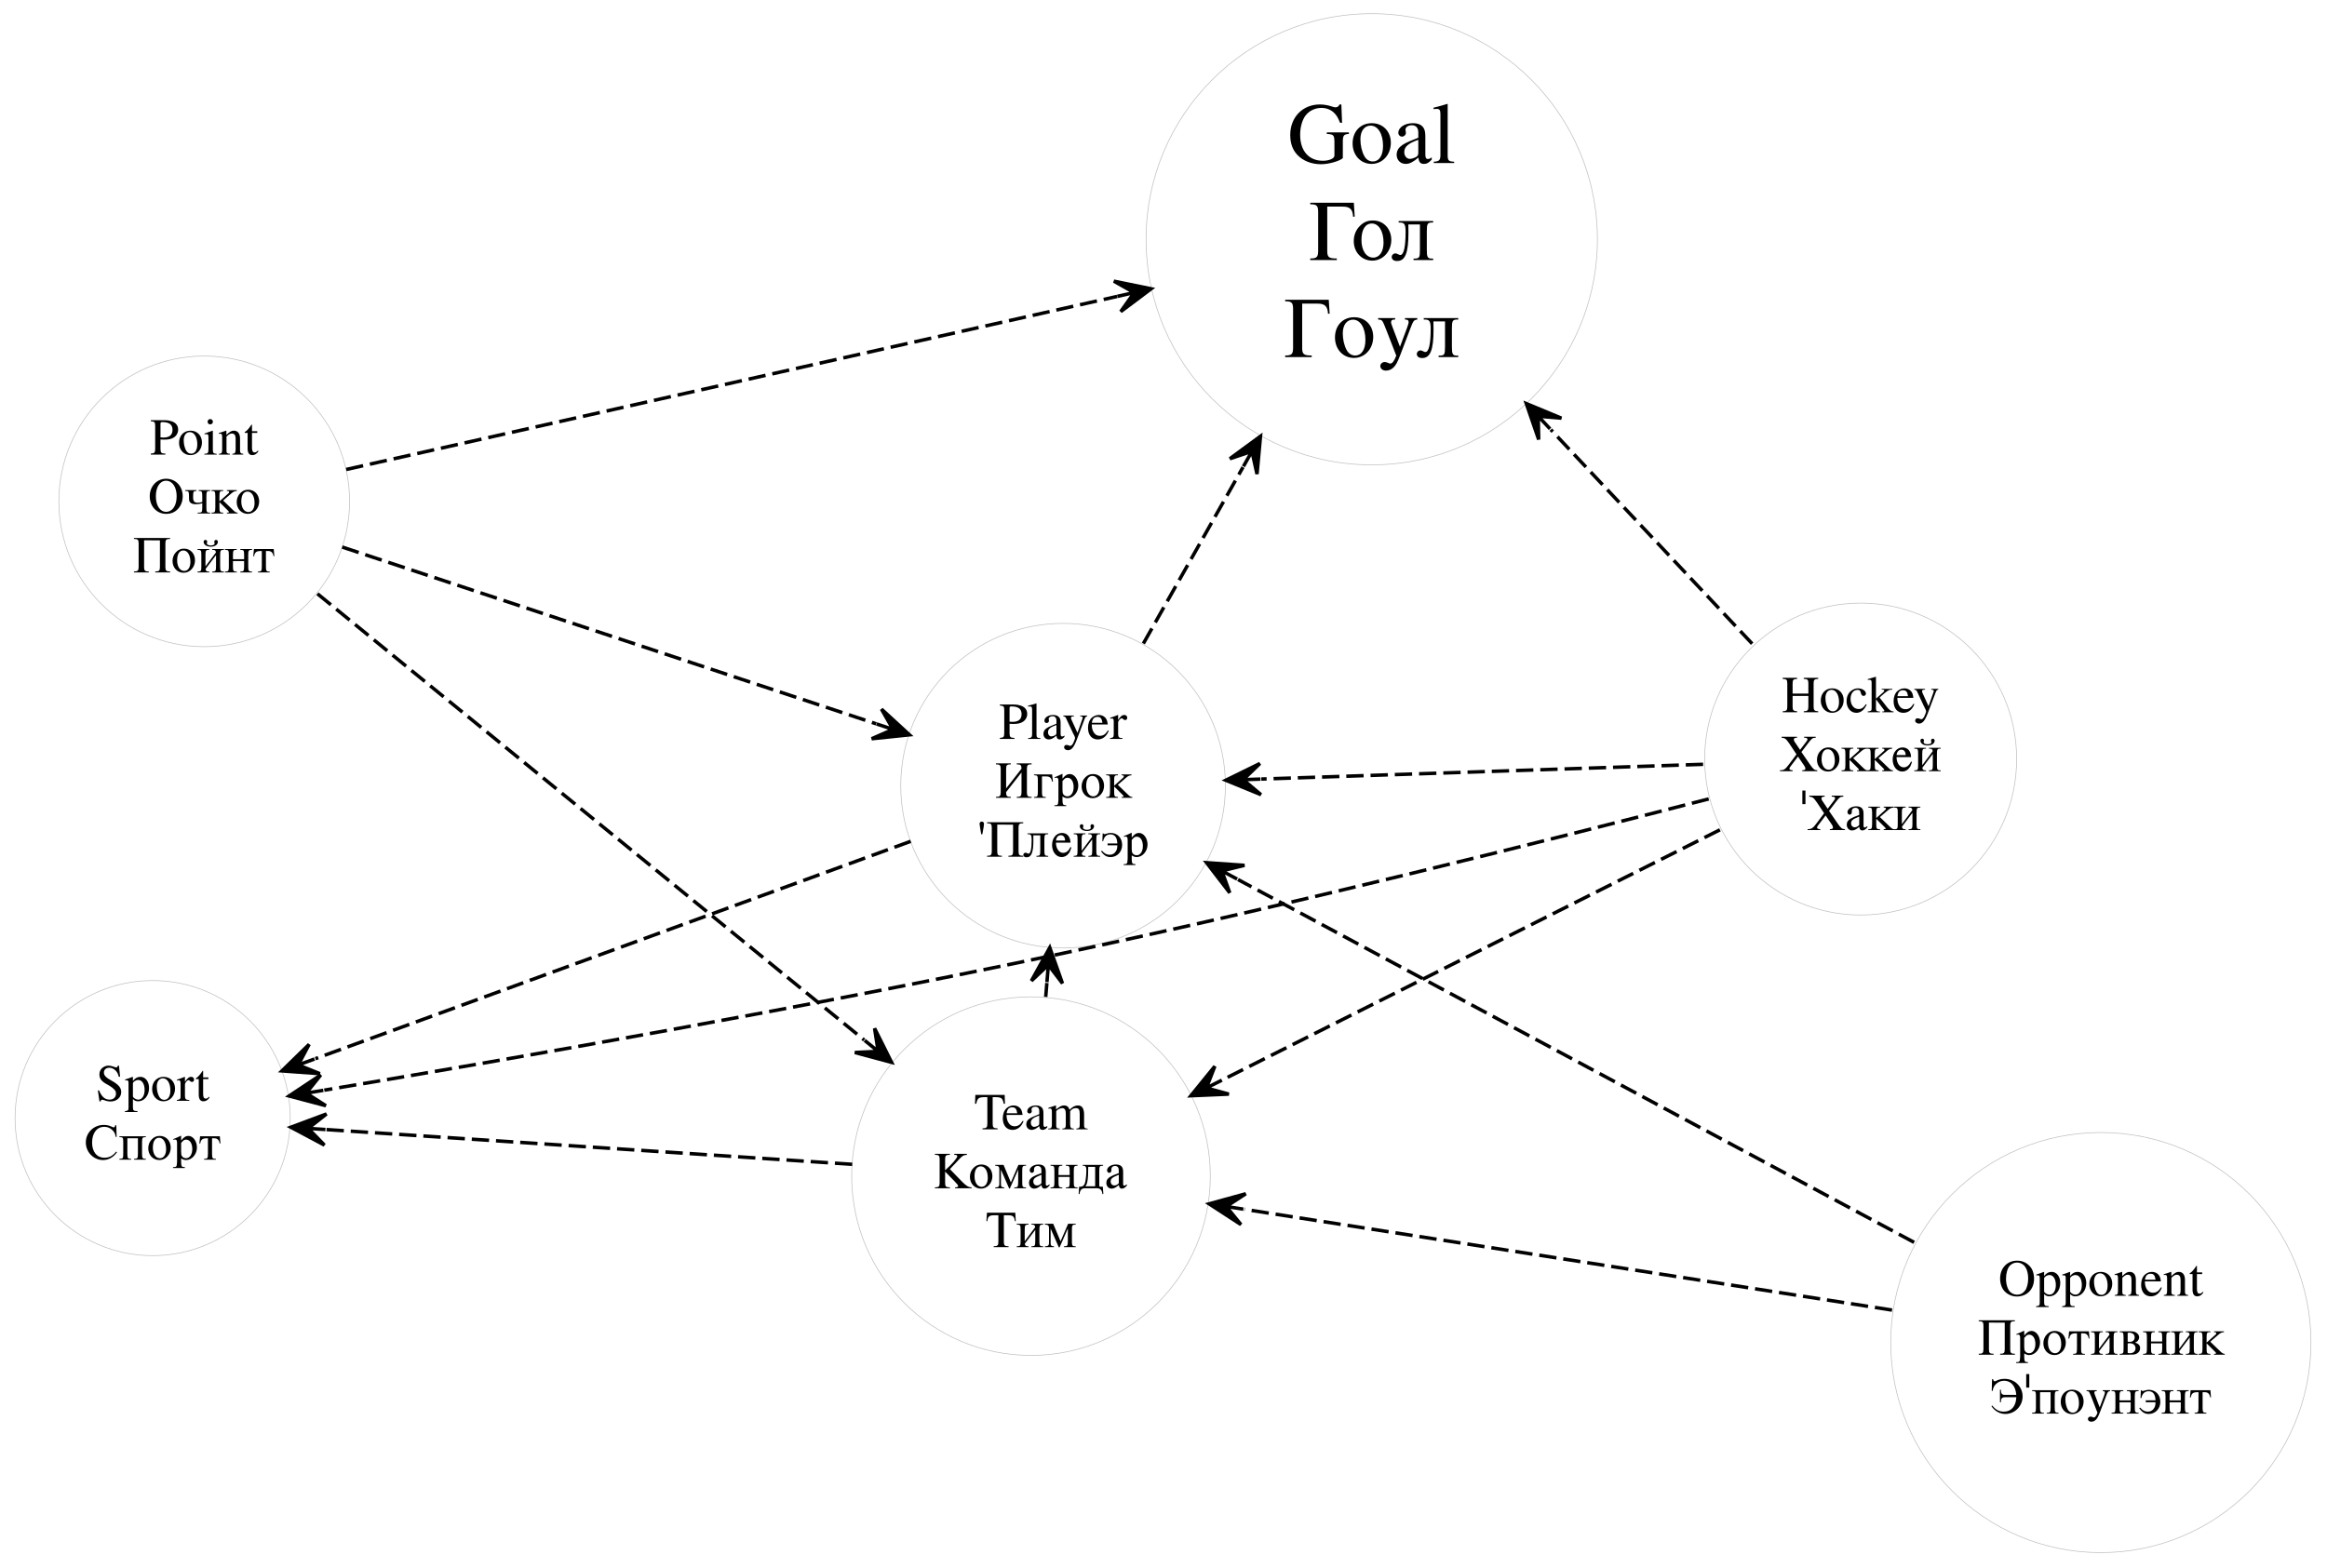
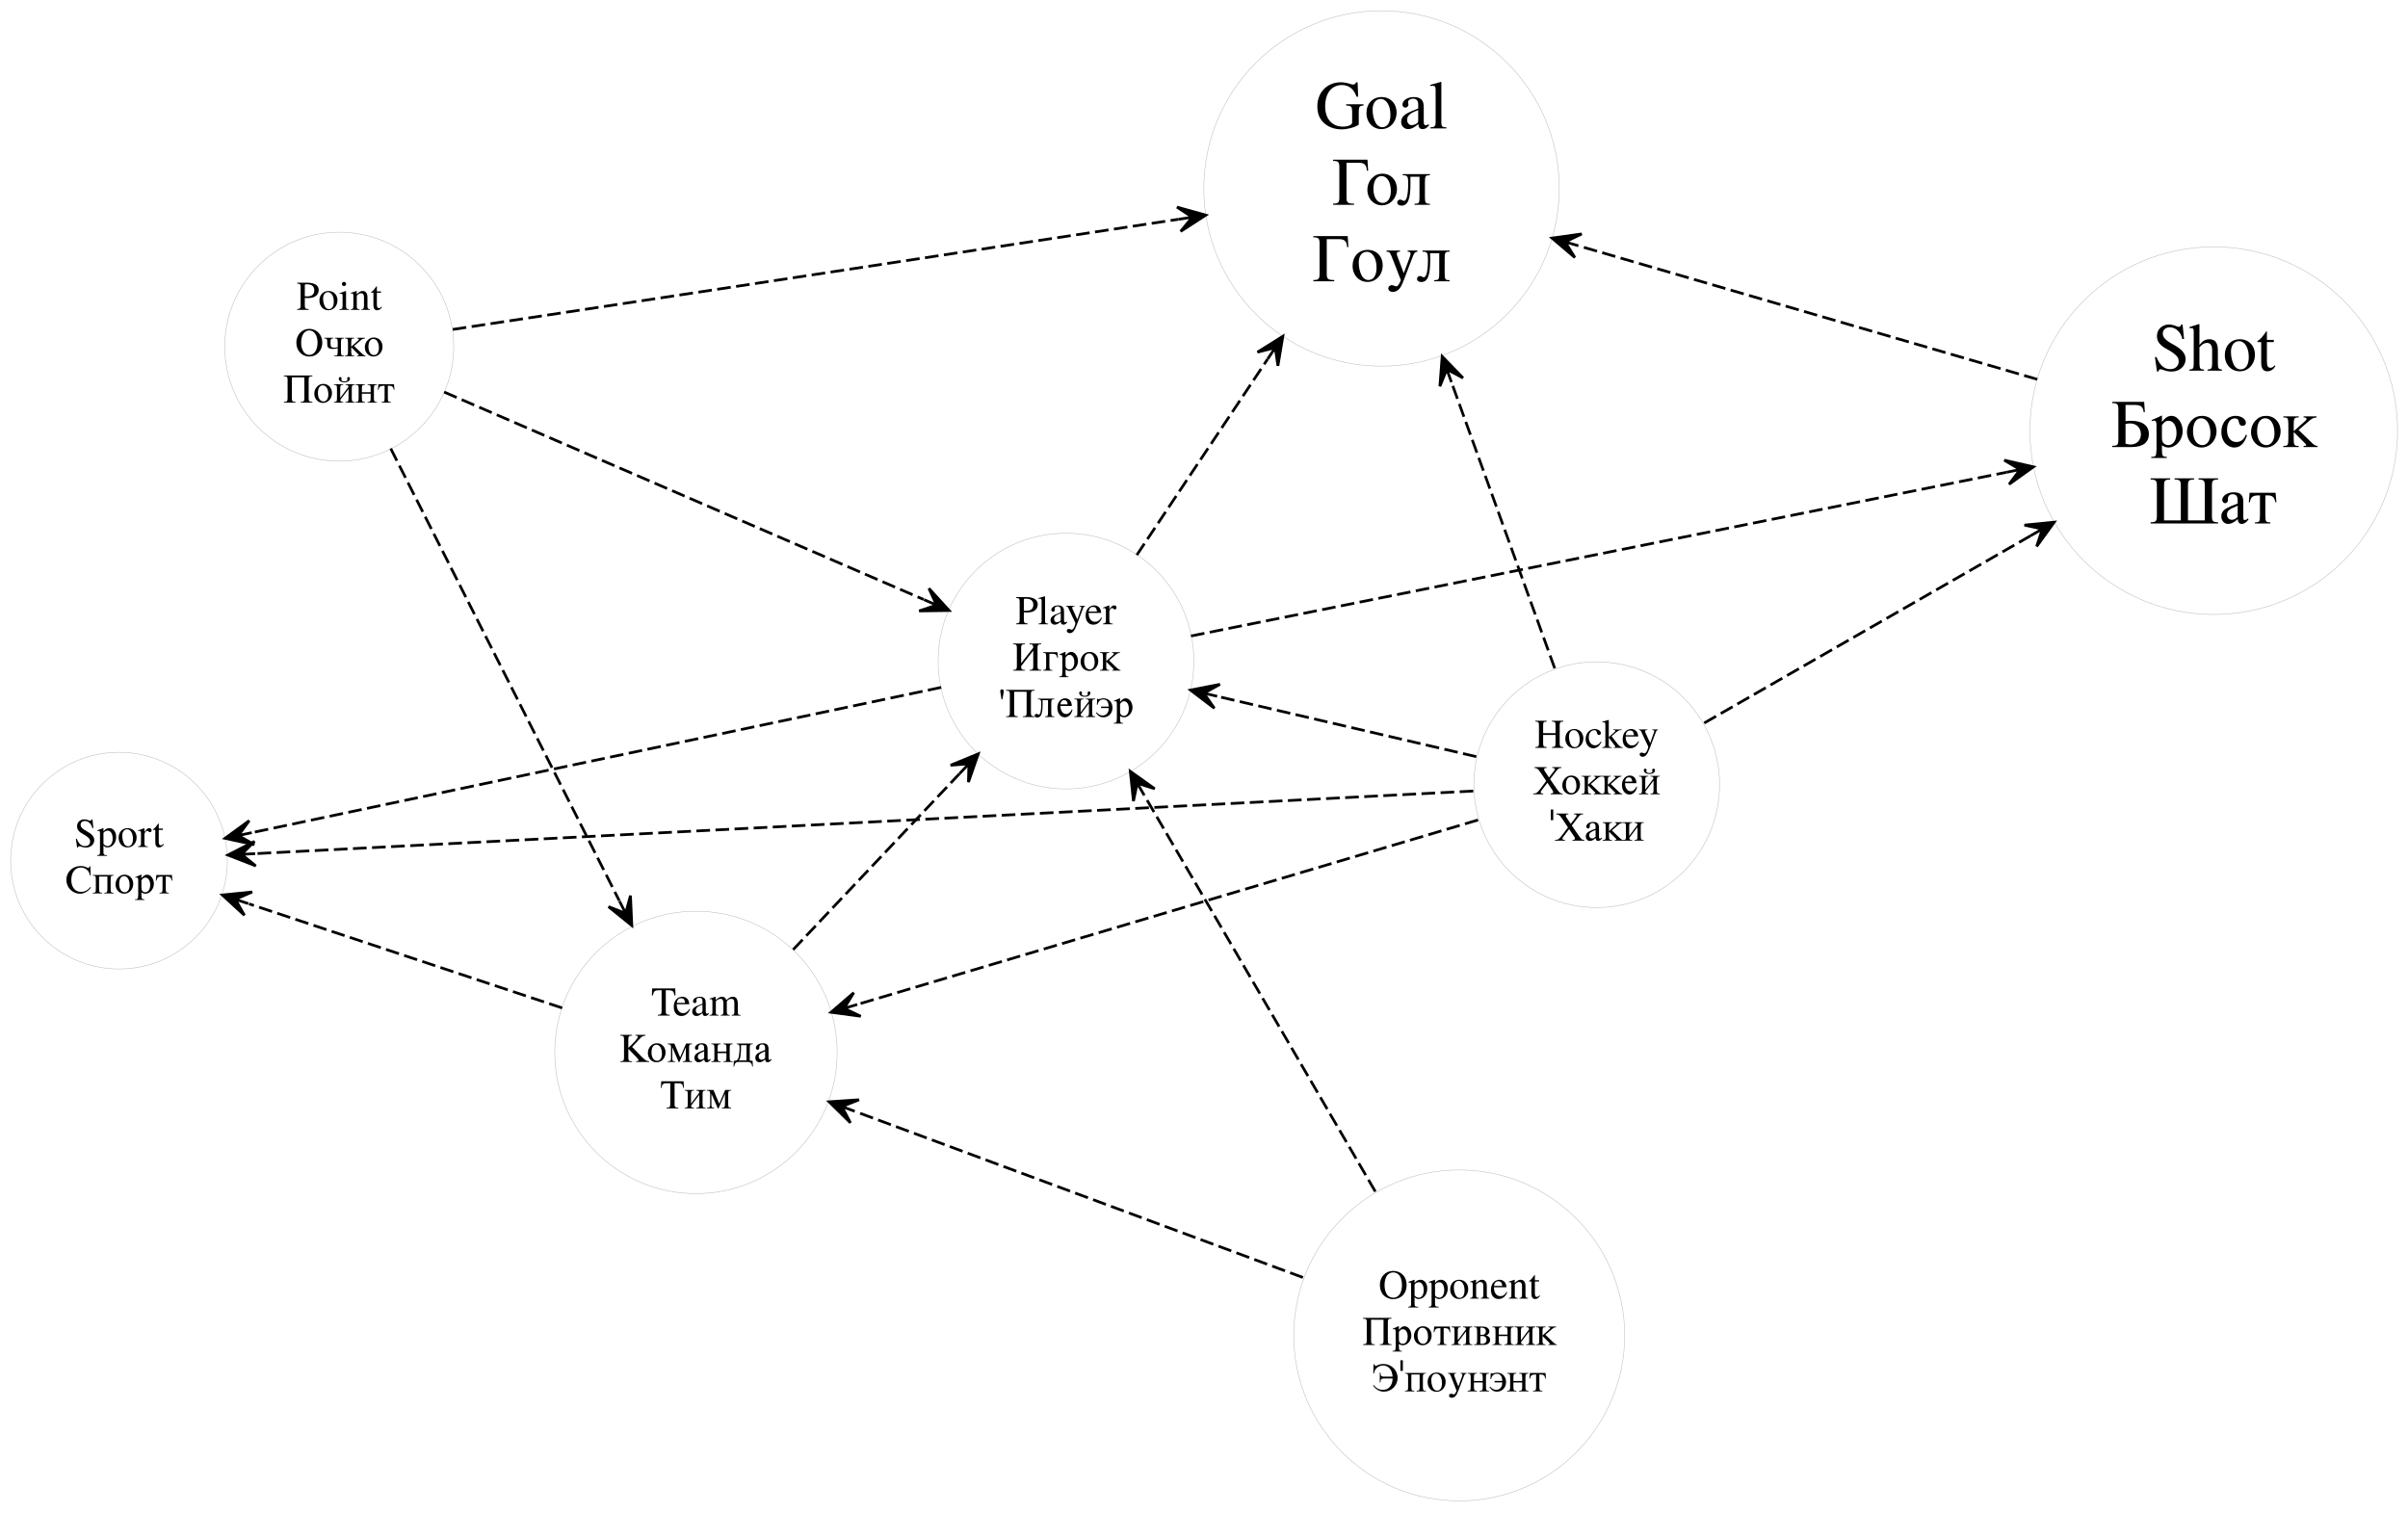
- <svg xmlns="http://www.w3.org/2000/svg" xmlns:xlink="http://www.w3.org/1999/xlink" width="671pt" height="452pt" viewBox="0.00 0.00 670.52 452.28">
-   <g id="graph0" class="graph" transform="scale(1 1) rotate(0) translate(4 448.2829)">
+ <svg xmlns="http://www.w3.org/2000/svg" xmlns:xlink="http://www.w3.org/1999/xlink" width="882pt" height="554pt" viewBox="0.00 0.00 882.23 554.13">
+   <g id="graph0" class="graph" transform="scale(1 1) rotate(0) translate(4 550.1304)">
    <g id="node1" class="node root has-pronunciation">
      <g id="a_node1">
        <a xlink:href="javascript:history.back()" xlink:title="Игрок" target="_top">
-           <ellipse fill="none" stroke="#c0c0c0" stroke-width=".2" cx="302.285" cy="-221.531" rx="46.839" ry="46.839" />
-           <text text-anchor="middle" x="302.285" y="-235.031" font-family="Times,serif" font-size="15.00" fill="#000000">Player</text>
-           <text text-anchor="middle" x="302.285" y="-218.031" font-family="Times,serif" font-size="15.00" fill="#000000">Игрок</text>
-           <text text-anchor="middle" x="302.285" y="-201.031" font-family="Times,serif" font-size="15.00" fill="#000000">'Плейэр</text>
+           <ellipse fill="none" stroke="#c0c0c0" stroke-width=".2" cx="386.555" cy="-307.903" rx="46.839" ry="46.839" />
+           <text text-anchor="middle" x="386.555" y="-321.403" font-family="Times,serif" font-size="15.00" fill="#000000">Player</text>
+           <text text-anchor="middle" x="386.555" y="-304.403" font-family="Times,serif" font-size="15.00" fill="#000000">Игрок</text>
+           <text text-anchor="middle" x="386.555" y="-287.403" font-family="Times,serif" font-size="15.00" fill="#000000">'Плейэр</text>
        </a>
      </g>
    </g>
    <g id="node6" class="node has-pronunciation">
      <g id="a_node6">
        <a xlink:href="../goal.html" xlink:title="Гол" target="_top">
-           <ellipse fill="none" stroke="#c0c0c0" stroke-width=".2" cx="391.344" cy="-379.229" rx="65.108" ry="65.108" />
-           <text text-anchor="middle" x="391.344" y="-401.229" font-family="Times,serif" font-size="25.00" fill="#000000">Goal</text>
-           <text text-anchor="middle" x="391.344" y="-373.229" font-family="Times,serif" font-size="25.00" fill="#000000">Гол</text>
-           <text text-anchor="middle" x="391.344" y="-345.229" font-family="Times,serif" font-size="25.00" fill="#000000">Гoул</text>
+           <ellipse fill="none" stroke="#c0c0c0" stroke-width=".2" cx="502.161" cy="-481.077" rx="65.108" ry="65.108" />
+           <text text-anchor="middle" x="502.161" y="-503.077" font-family="Times,serif" font-size="25.00" fill="#000000">Goal</text>
+           <text text-anchor="middle" x="502.161" y="-475.077" font-family="Times,serif" font-size="25.00" fill="#000000">Гол</text>
+           <text text-anchor="middle" x="502.161" y="-447.077" font-family="Times,serif" font-size="25.00" fill="#000000">Гoул</text>
+         </a>
+       </g>
+     </g>
+     <g id="edge14" class="edge">
+       <path fill="none" stroke="#000000" stroke-dasharray="5,2" d="M412.5,-346.767C426.613,-367.908 444.411,-394.569 460.423,-418.555" />
+       <polygon fill="#000000" stroke="#000000" points="466.003,-426.913 456.709,-421.095 463.227,-422.755 460.451,-418.596 460.451,-418.596 460.451,-418.596 463.227,-422.755 464.194,-416.098 466.003,-426.913 466.003,-426.913" />
+     </g>
+     <g id="node7" class="node">
+       <g id="a_node7">
+         <a xlink:href="../sport.html" xlink:title="Спорт" target="_top">
+           <ellipse fill="none" stroke="#c0c0c0" stroke-width=".2" cx="39.598" cy="-234.779" rx="39.696" ry="39.696" />
+           <text text-anchor="middle" x="39.598" y="-239.779" font-family="Times,serif" font-size="15.00" fill="#000000">Sport</text>
+           <text text-anchor="middle" x="39.598" y="-222.779" font-family="Times,serif" font-size="15.00" fill="#000000">Спорт</text>
+         </a>
+       </g>
+     </g>
+     <g id="edge15" class="edge">
+       <path fill="none" stroke="#000000" stroke-dasharray="5,2" d="M340.84,-298.268C275.38,-284.472 155.459,-259.198 88.357,-245.056" />
+       <polygon fill="#000000" stroke="#000000" points="78.455,-242.969 89.168,-240.628 83.348,-244 88.24,-245.031 88.24,-245.031 88.24,-245.031 83.348,-244 87.312,-249.434 78.455,-242.969 78.455,-242.969" />
+     </g>
+     <g id="node8" class="node has-pronunciation">
+       <g id="a_node8">
+         <a xlink:href="../shot.html" xlink:title="Бросок" target="_top">
+           <ellipse fill="none" stroke="#c0c0c0" stroke-width=".2" cx="807.057" cy="-392.333" rx="67.351" ry="67.351" />
+           <text text-anchor="middle" x="807.057" y="-414.333" font-family="Times,serif" font-size="25.00" fill="#000000">Shot</text>
+           <text text-anchor="middle" x="807.057" y="-386.333" font-family="Times,serif" font-size="25.00" fill="#000000">Бросок</text>
+           <text text-anchor="middle" x="807.057" y="-358.333" font-family="Times,serif" font-size="25.00" fill="#000000">Шат</text>
+         </a>
+       </g>
+     </g>
+     <g id="edge16" class="edge">
+       <path fill="none" stroke="#000000" stroke-dasharray="5,2" d="M432.357,-317.099C504.196,-331.524 644.134,-359.621 731.18,-377.099" />
+       <polygon fill="#000000" stroke="#000000" points="741.002,-379.071 730.312,-381.514 736.1,-378.086 731.198,-377.102 731.198,-377.102 731.198,-377.102 736.1,-378.086 732.083,-372.69 741.002,-379.071 741.002,-379.071" />
+     </g>
+     <g id="node2" class="node has-pronunciation">
+       <g id="a_node2">
+         <a xlink:href="../team.html" xlink:title="Команда" target="_top">
+           <ellipse fill="none" stroke="#c0c0c0" stroke-width=".2" cx="250.983" cy="-164.51" rx="51.738" ry="51.738" />
+           <text text-anchor="middle" x="250.983" y="-178.01" font-family="Times,serif" font-size="15.00" fill="#000000">Team</text>
+           <text text-anchor="middle" x="250.983" y="-161.01" font-family="Times,serif" font-size="15.00" fill="#000000">Команда</text>
+           <text text-anchor="middle" x="250.983" y="-144.01" font-family="Times,serif" font-size="15.00" fill="#000000">Тим</text>
+         </a>
+       </g>
+     </g>
+     <g id="edge10" class="edge">
+       <path fill="none" stroke="#000000" stroke-dasharray="5,2" d="M286.603,-202.185C305.329,-221.991 328.318,-246.306 347.525,-266.622" />
+       <polygon fill="#000000" stroke="#000000" points="354.416,-273.91 344.276,-269.735 350.981,-270.276 347.546,-266.643 347.546,-266.643 347.546,-266.643 350.981,-270.276 350.815,-263.552 354.416,-273.91 354.416,-273.91" />
+     </g>
+     <g id="edge1" class="edge">
+       <path fill="none" stroke="#000000" stroke-dasharray="5,2" d="M201.955,-180.808C167.433,-192.284 121.458,-207.567 87.246,-218.94" />
+       <polygon fill="#000000" stroke="#000000" points="77.481,-222.186 85.551,-214.761 82.225,-220.609 86.97,-219.032 86.97,-219.032 86.97,-219.032 82.225,-220.609 88.39,-223.302 77.481,-222.186 77.481,-222.186" />
+     </g>
+     <g id="node3" class="node has-pronunciation">
+       <g id="a_node3">
+         <a xlink:href="../opponent.html" xlink:title="Противник" target="_top">
+           <ellipse fill="none" stroke="#c0c0c0" stroke-width=".2" cx="530.62" cy="-60.811" rx="60.623" ry="60.623" />
+           <text text-anchor="middle" x="530.62" y="-74.311" font-family="Times,serif" font-size="15.00" fill="#000000">Opponent</text>
+           <text text-anchor="middle" x="530.62" y="-57.311" font-family="Times,serif" font-size="15.00" fill="#000000">Противник</text>
+           <text text-anchor="middle" x="530.62" y="-40.311" font-family="Times,serif" font-size="15.00" fill="#000000">Эˈпoунэнт</text>
+         </a>
+       </g>
+     </g>
+     <g id="edge11" class="edge">
+       <path fill="none" stroke="#000000" stroke-dasharray="5,2" d="M499.891,-113.516C474.817,-156.52 439.659,-216.822 415.175,-258.817" />
+       <polygon fill="#000000" stroke="#000000" points="410.12,-267.487 411.269,-256.582 412.638,-263.168 415.156,-258.848 415.156,-258.848 415.156,-258.848 412.638,-263.168 419.044,-261.115 410.12,-267.487 410.12,-267.487" />
+     </g>
+     <g id="edge2" class="edge">
+       <path fill="none" stroke="#000000" stroke-dasharray="5,2" d="M473.356,-82.046C425.52,-99.786 357.597,-124.974 309.432,-142.835" />
+       <polygon fill="#000000" stroke="#000000" points="299.772,-146.418 307.583,-138.721 304.46,-144.679 309.148,-142.941 309.148,-142.941 309.148,-142.941 304.46,-144.679 310.712,-147.16 299.772,-146.418 299.772,-146.418" />
+     </g>
+     <g id="node4" class="node has-pronunciation">
+       <g id="a_node4">
+         <a xlink:href="../point.html" xlink:title="Очко" target="_top">
+           <ellipse fill="none" stroke="#c0c0c0" stroke-width=".2" cx="120.29" cy="-423.112" rx="41.94" ry="41.94" />
+           <text text-anchor="middle" x="120.29" y="-436.612" font-family="Times,serif" font-size="15.00" fill="#000000">Point</text>
+           <text text-anchor="middle" x="120.29" y="-419.612" font-family="Times,serif" font-size="15.00" fill="#000000">Очко</text>
+           <text text-anchor="middle" x="120.29" y="-402.612" font-family="Times,serif" font-size="15.00" fill="#000000">Пойнт</text>
        </a>
      </g>
    </g>
    <g id="edge12" class="edge">
-       <path fill="none" stroke="#000000" stroke-dasharray="5,2" d="M325.452,-262.553C334.229,-278.095 344.458,-296.208 354.202,-313.461" />
-       <polygon fill="#000000" stroke="#000000" points="359.243,-322.387 350.407,-315.892 356.784,-318.033 354.325,-313.68 354.325,-313.68 354.325,-313.68 356.784,-318.033 358.243,-311.467 359.243,-322.387 359.243,-322.387" />
+       <path fill="none" stroke="#000000" stroke-dasharray="5,2" d="M158.722,-406.482C204.955,-386.478 282.778,-352.806 334.403,-330.469" />
+       <polygon fill="#000000" stroke="#000000" points="343.724,-326.436 336.333,-334.537 339.135,-328.421 334.546,-330.407 334.546,-330.407 334.546,-330.407 339.135,-328.421 332.759,-326.277 343.724,-326.436 343.724,-326.436" />
    </g>
-     <g id="node7" class="node">
-       <g id="a_node7">
-         <a xlink:href="../sport.html" xlink:title="Спорт" target="_top">
-           <ellipse fill="none" stroke="#c0c0c0" stroke-width=".2" cx="39.598" cy="-125.593" rx="39.696" ry="39.696" />
-           <text text-anchor="middle" x="39.598" y="-130.593" font-family="Times,serif" font-size="15.00" fill="#000000">Sport</text>
-           <text text-anchor="middle" x="39.598" y="-113.593" font-family="Times,serif" font-size="15.00" fill="#000000">Спорт</text>
+     <g id="edge4" class="edge">
+       <path fill="none" stroke="#000000" stroke-dasharray="5,2" d="M139.154,-385.785C161.114,-342.332 197.597,-270.145 222.893,-220.091" />
+       <polygon fill="#000000" stroke="#000000" points="227.48,-211.015 226.986,-221.97 225.225,-215.477 222.969,-219.94 222.969,-219.94 222.969,-219.94 225.225,-215.477 218.953,-217.91 227.48,-211.015 227.48,-211.015" />
+     </g>
+     <g id="edge3" class="edge">
+       <path fill="none" stroke="#000000" stroke-dasharray="5,2" d="M161.883,-429.425C225.653,-439.105 348.512,-457.754 427.841,-469.795" />
+       <polygon fill="#000000" stroke="#000000" points="437.773,-471.303 427.211,-474.251 432.83,-470.553 427.887,-469.802 427.887,-469.802 427.887,-469.802 432.83,-470.553 428.562,-465.353 437.773,-471.303 437.773,-471.303" />
+     </g>
+     <g id="node5" class="node has-pronunciation">
+       <g id="a_node5">
+         <a xlink:href="../hockey.html" xlink:title="Хоккей" target="_top">
+           <ellipse fill="none" stroke="#c0c0c0" stroke-width=".2" cx="581.001" cy="-262.608" rx="45.011" ry="45.011" />
+           <text text-anchor="middle" x="581.001" y="-276.108" font-family="Times,serif" font-size="15.00" fill="#000000">Hockey</text>
+           <text text-anchor="middle" x="581.001" y="-259.108" font-family="Times,serif" font-size="15.00" fill="#000000">Хоккей</text>
+           <text text-anchor="middle" x="581.001" y="-242.108" font-family="Times,serif" font-size="15.00" fill="#000000">ˈХаки</text>
        </a>
      </g>
    </g>
    <g id="edge13" class="edge">
-       <path fill="none" stroke="#000000" stroke-dasharray="5,2" d="M258.317,-205.473C210.766,-188.106 135.251,-160.527 86.562,-142.745" />
-       <polygon fill="#000000" stroke="#000000" points="76.899,-139.216 87.836,-138.42 81.596,-140.931 86.292,-142.647 86.292,-142.647 86.292,-142.647 81.596,-140.931 84.748,-146.874 76.899,-139.216 76.899,-139.216" />
+       <path fill="none" stroke="#000000" stroke-dasharray="5,2" d="M536.879,-272.886C508.792,-279.429 472.176,-287.958 442.114,-294.961" />
+       <polygon fill="#000000" stroke="#000000" points="432.192,-297.272 440.911,-290.621 437.062,-296.138 441.932,-295.003 441.932,-295.003 441.932,-295.003 437.062,-296.138 442.953,-299.386 432.192,-297.272 432.192,-297.272" />
    </g>
-     <g id="node2" class="node has-pronunciation">
-       <g id="a_node2">
-         <a xlink:href="../team.html" xlink:title="Команда" target="_top">
-           <ellipse fill="none" stroke="#c0c0c0" stroke-width=".2" cx="293.027" cy="-108.845" rx="51.738" ry="51.738" />
-           <text text-anchor="middle" x="293.027" y="-122.345" font-family="Times,serif" font-size="15.00" fill="#000000">Team</text>
-           <text text-anchor="middle" x="293.027" y="-105.345" font-family="Times,serif" font-size="15.00" fill="#000000">Команда</text>
-           <text text-anchor="middle" x="293.027" y="-88.345" font-family="Times,serif" font-size="15.00" fill="#000000">Тим</text>
-         </a>
-       </g>
+     <g id="edge5" class="edge">
+       <path fill="none" stroke="#000000" stroke-dasharray="5,2" d="M537.518,-249.682C479.249,-232.362 375.614,-201.557 310.242,-182.125" />
+       <polygon fill="#000000" stroke="#000000" points="300.489,-179.226 311.356,-177.762 305.281,-180.651 310.074,-182.075 310.074,-182.075 310.074,-182.075 305.281,-180.651 308.792,-186.389 300.489,-179.226 300.489,-179.226" />
    </g>
    <g id="edge8" class="edge">
-       <path fill="none" stroke="#000000" stroke-dasharray="5,2" d="M297.277,-160.57C297.387,-161.905 297.496,-163.243 297.606,-164.581" />
-       <polygon fill="#000000" stroke="#000000" points="298.446,-174.8 293.142,-165.202 298.036,-169.816 297.627,-164.833 297.627,-164.833 297.627,-164.833 298.036,-169.816 302.112,-164.465 298.446,-174.8 298.446,-174.8" />
+       <path fill="none" stroke="#000000" stroke-dasharray="5,2" d="M565.613,-305.249C554.881,-334.988 540.307,-375.374 527.832,-409.942" />
+       <polygon fill="#000000" stroke="#000000" points="524.374,-419.524 523.536,-408.59 526.072,-414.82 527.769,-410.117 527.769,-410.117 527.769,-410.117 526.072,-414.82 532.002,-411.645 524.374,-419.524 524.374,-419.524" />
    </g>
-     <g id="edge1" class="edge">
-       <path fill="none" stroke="#000000" stroke-dasharray="5,2" d="M241.437,-112.254C197.088,-115.185 133.525,-119.386 89.634,-122.287" />
-       <polygon fill="#000000" stroke="#000000" points="79.477,-122.958 89.158,-117.808 84.466,-122.628 89.455,-122.298 89.455,-122.298 89.455,-122.298 84.466,-122.628 89.752,-126.788 79.477,-122.958 79.477,-122.958" />
+     <g id="edge6" class="edge">
+       <path fill="none" stroke="#000000" stroke-dasharray="5,2" d="M535.773,-260.283C435.301,-255.119 194.167,-242.724 89.493,-237.344" />
+       <polygon fill="#000000" stroke="#000000" points="79.501,-236.83 89.718,-232.85 84.494,-237.087 89.487,-237.344 89.487,-237.344 89.487,-237.344 84.494,-237.087 89.256,-241.838 79.501,-236.83 79.501,-236.83" />
    </g>
-     <g id="node3" class="node has-pronunciation">
-       <g id="a_node3">
-         <a xlink:href="../opponent.html" xlink:title="Противник" target="_top">
-           <ellipse fill="none" stroke="#c0c0c0" stroke-width=".2" cx="601.713" cy="-60.811" rx="60.623" ry="60.623" />
-           <text text-anchor="middle" x="601.713" y="-74.311" font-family="Times,serif" font-size="15.00" fill="#000000">Opponent</text>
-           <text text-anchor="middle" x="601.713" y="-57.311" font-family="Times,serif" font-size="15.00" fill="#000000">Противник</text>
-           <text text-anchor="middle" x="601.713" y="-40.311" font-family="Times,serif" font-size="15.00" fill="#000000">Эˈпoунэнт</text>
-         </a>
-       </g>
+     <g id="edge7" class="edge">
+       <path fill="none" stroke="#000000" stroke-dasharray="5,2" d="M620.377,-285.204C653.306,-304.101 701.007,-331.475 739.947,-353.821" />
+       <polygon fill="#000000" stroke="#000000" points="748.621,-358.799 737.708,-357.725 744.285,-356.311 739.948,-353.822 739.948,-353.822 739.948,-353.822 744.285,-356.311 742.188,-349.919 748.621,-358.799 748.621,-358.799" />
    </g>
    <g id="edge9" class="edge">
-       <path fill="none" stroke="#000000" stroke-dasharray="5,2" d="M547.836,-89.73C492.446,-119.461 406.863,-165.398 352.754,-194.441" />
-       <polygon fill="#000000" stroke="#000000" points="343.69,-199.306 350.373,-190.612 348.096,-196.941 352.502,-194.577 352.502,-194.577 352.502,-194.577 348.096,-196.941 354.63,-198.542 343.69,-199.306 343.69,-199.306" />
-     </g>
-     <g id="edge2" class="edge">
-       <path fill="none" stroke="#000000" stroke-dasharray="5,2" d="M541.463,-70.187C487.563,-78.574 408.906,-90.813 354.604,-99.263" />
-       <polygon fill="#000000" stroke="#000000" points="344.422,-100.847 353.611,-94.863 349.362,-100.079 354.303,-99.31 354.303,-99.31 354.303,-99.31 349.362,-100.079 354.995,-103.756 344.422,-100.847 344.422,-100.847" />
-     </g>
-     <g id="node4" class="node has-pronunciation">
-       <g id="a_node4">
-         <a xlink:href="../point.html" xlink:title="Очко" target="_top">
-           <ellipse fill="none" stroke="#c0c0c0" stroke-width=".2" cx="54.475" cy="-303.587" rx="41.94" ry="41.94" />
-           <text text-anchor="middle" x="54.475" y="-317.087" font-family="Times,serif" font-size="15.00" fill="#000000">Point</text>
-           <text text-anchor="middle" x="54.475" y="-300.087" font-family="Times,serif" font-size="15.00" fill="#000000">Очко</text>
-           <text text-anchor="middle" x="54.475" y="-283.087" font-family="Times,serif" font-size="15.00" fill="#000000">Пойнт</text>
-         </a>
-       </g>
-     </g>
-     <g id="edge10" class="edge">
-       <path fill="none" stroke="#000000" stroke-dasharray="5,2" d="M94.29,-290.403C136.058,-276.573 201.964,-254.749 248.374,-239.382" />
-       <polygon fill="#000000" stroke="#000000" points="257.966,-236.206 249.887,-243.621 253.219,-237.778 248.473,-239.349 248.473,-239.349 248.473,-239.349 253.219,-237.778 247.058,-235.077 257.966,-236.206 257.966,-236.206" />
-     </g>
-     <g id="edge4" class="edge">
-       <path fill="none" stroke="#000000" stroke-dasharray="5,2" d="M87.145,-276.917C127.916,-243.633 197.98,-186.437 244.898,-148.135" />
-       <polygon fill="#000000" stroke="#000000" points="252.798,-141.686 247.898,-151.495 248.925,-144.848 245.052,-148.01 245.052,-148.01 245.052,-148.01 248.925,-144.848 242.206,-144.524 252.798,-141.686 252.798,-141.686" />
-     </g>
-     <g id="edge3" class="edge">
-       <path fill="none" stroke="#000000" stroke-dasharray="5,2" d="M95.445,-312.787C150.596,-325.171 249.655,-347.414 317.862,-362.729" />
-       <polygon fill="#000000" stroke="#000000" points="327.692,-364.937 316.949,-367.136 322.814,-363.841 317.935,-362.745 317.935,-362.745 317.935,-362.745 322.814,-363.841 318.921,-358.355 327.692,-364.937 327.692,-364.937" />
-     </g>
-     <g id="node5" class="node has-pronunciation">
-       <g id="a_node5">
-         <a xlink:href="../hockey.html" xlink:title="Хоккей" target="_top">
-           <ellipse fill="none" stroke="#c0c0c0" stroke-width=".2" cx="532.414" cy="-229.215" rx="45.011" ry="45.011" />
-           <text text-anchor="middle" x="532.414" y="-242.715" font-family="Times,serif" font-size="15.00" fill="#000000">Hockey</text>
-           <text text-anchor="middle" x="532.414" y="-225.715" font-family="Times,serif" font-size="15.00" fill="#000000">Хоккей</text>
-           <text text-anchor="middle" x="532.414" y="-208.715" font-family="Times,serif" font-size="15.00" fill="#000000">ˈХаки</text>
-         </a>
-       </g>
-     </g>
-     <g id="edge11" class="edge">
-       <path fill="none" stroke="#000000" stroke-dasharray="5,2" d="M486.948,-227.697C450.394,-226.476 398.828,-224.754 359.475,-223.44" />
-       <polygon fill="#000000" stroke="#000000" points="349.236,-223.098 359.381,-218.935 354.234,-223.265 359.231,-223.432 359.231,-223.432 359.231,-223.432 354.234,-223.265 359.081,-227.93 349.236,-223.098 349.236,-223.098" />
-     </g>
-     <g id="edge5" class="edge">
-       <path fill="none" stroke="#000000" stroke-dasharray="5,2" d="M491.806,-208.796C452.327,-188.945 392.074,-158.648 348.252,-136.613" />
-       <polygon fill="#000000" stroke="#000000" points="339.164,-132.043 350.12,-132.515 343.631,-134.289 348.098,-136.536 348.098,-136.536 348.098,-136.536 343.631,-134.289 346.076,-140.556 339.164,-132.043 339.164,-132.043" />
-     </g>
-     <g id="edge7" class="edge">
-       <path fill="none" stroke="#000000" stroke-dasharray="5,2" d="M501.106,-262.508C484.045,-280.651 462.493,-303.569 443.014,-324.283" />
-       <polygon fill="#000000" stroke="#000000" points="435.943,-331.802 439.515,-321.435 439.368,-328.16 442.794,-324.517 442.794,-324.517 442.794,-324.517 439.368,-328.16 446.072,-327.6 435.943,-331.802 435.943,-331.802" />
-     </g>
-     <g id="edge6" class="edge">
-       <path fill="none" stroke="#000000" stroke-dasharray="5,2" d="M488.563,-217.705C442.476,-205.804 367.78,-187.064 302.744,-173.264 228.656,-157.543 142.141,-142.502 89.118,-133.656" />
-       <polygon fill="#000000" stroke="#000000" points="78.974,-131.972 89.576,-129.171 83.906,-132.791 88.839,-133.61 88.839,-133.61 88.839,-133.61 83.906,-132.791 88.102,-138.049 78.974,-131.972 78.974,-131.972" />
+       <path fill="none" stroke="#000000" stroke-dasharray="5,2" d="M742.396,-411.154C693.13,-425.493 625.309,-445.233 574.289,-460.083" />
+       <polygon fill="#000000" stroke="#000000" points="564.643,-462.89 572.987,-455.775 569.444,-461.493 574.245,-460.096 574.245,-460.096 574.245,-460.096 569.444,-461.493 575.502,-464.416 564.643,-462.89 564.643,-462.89" />
    </g>
  </g>
</svg>
